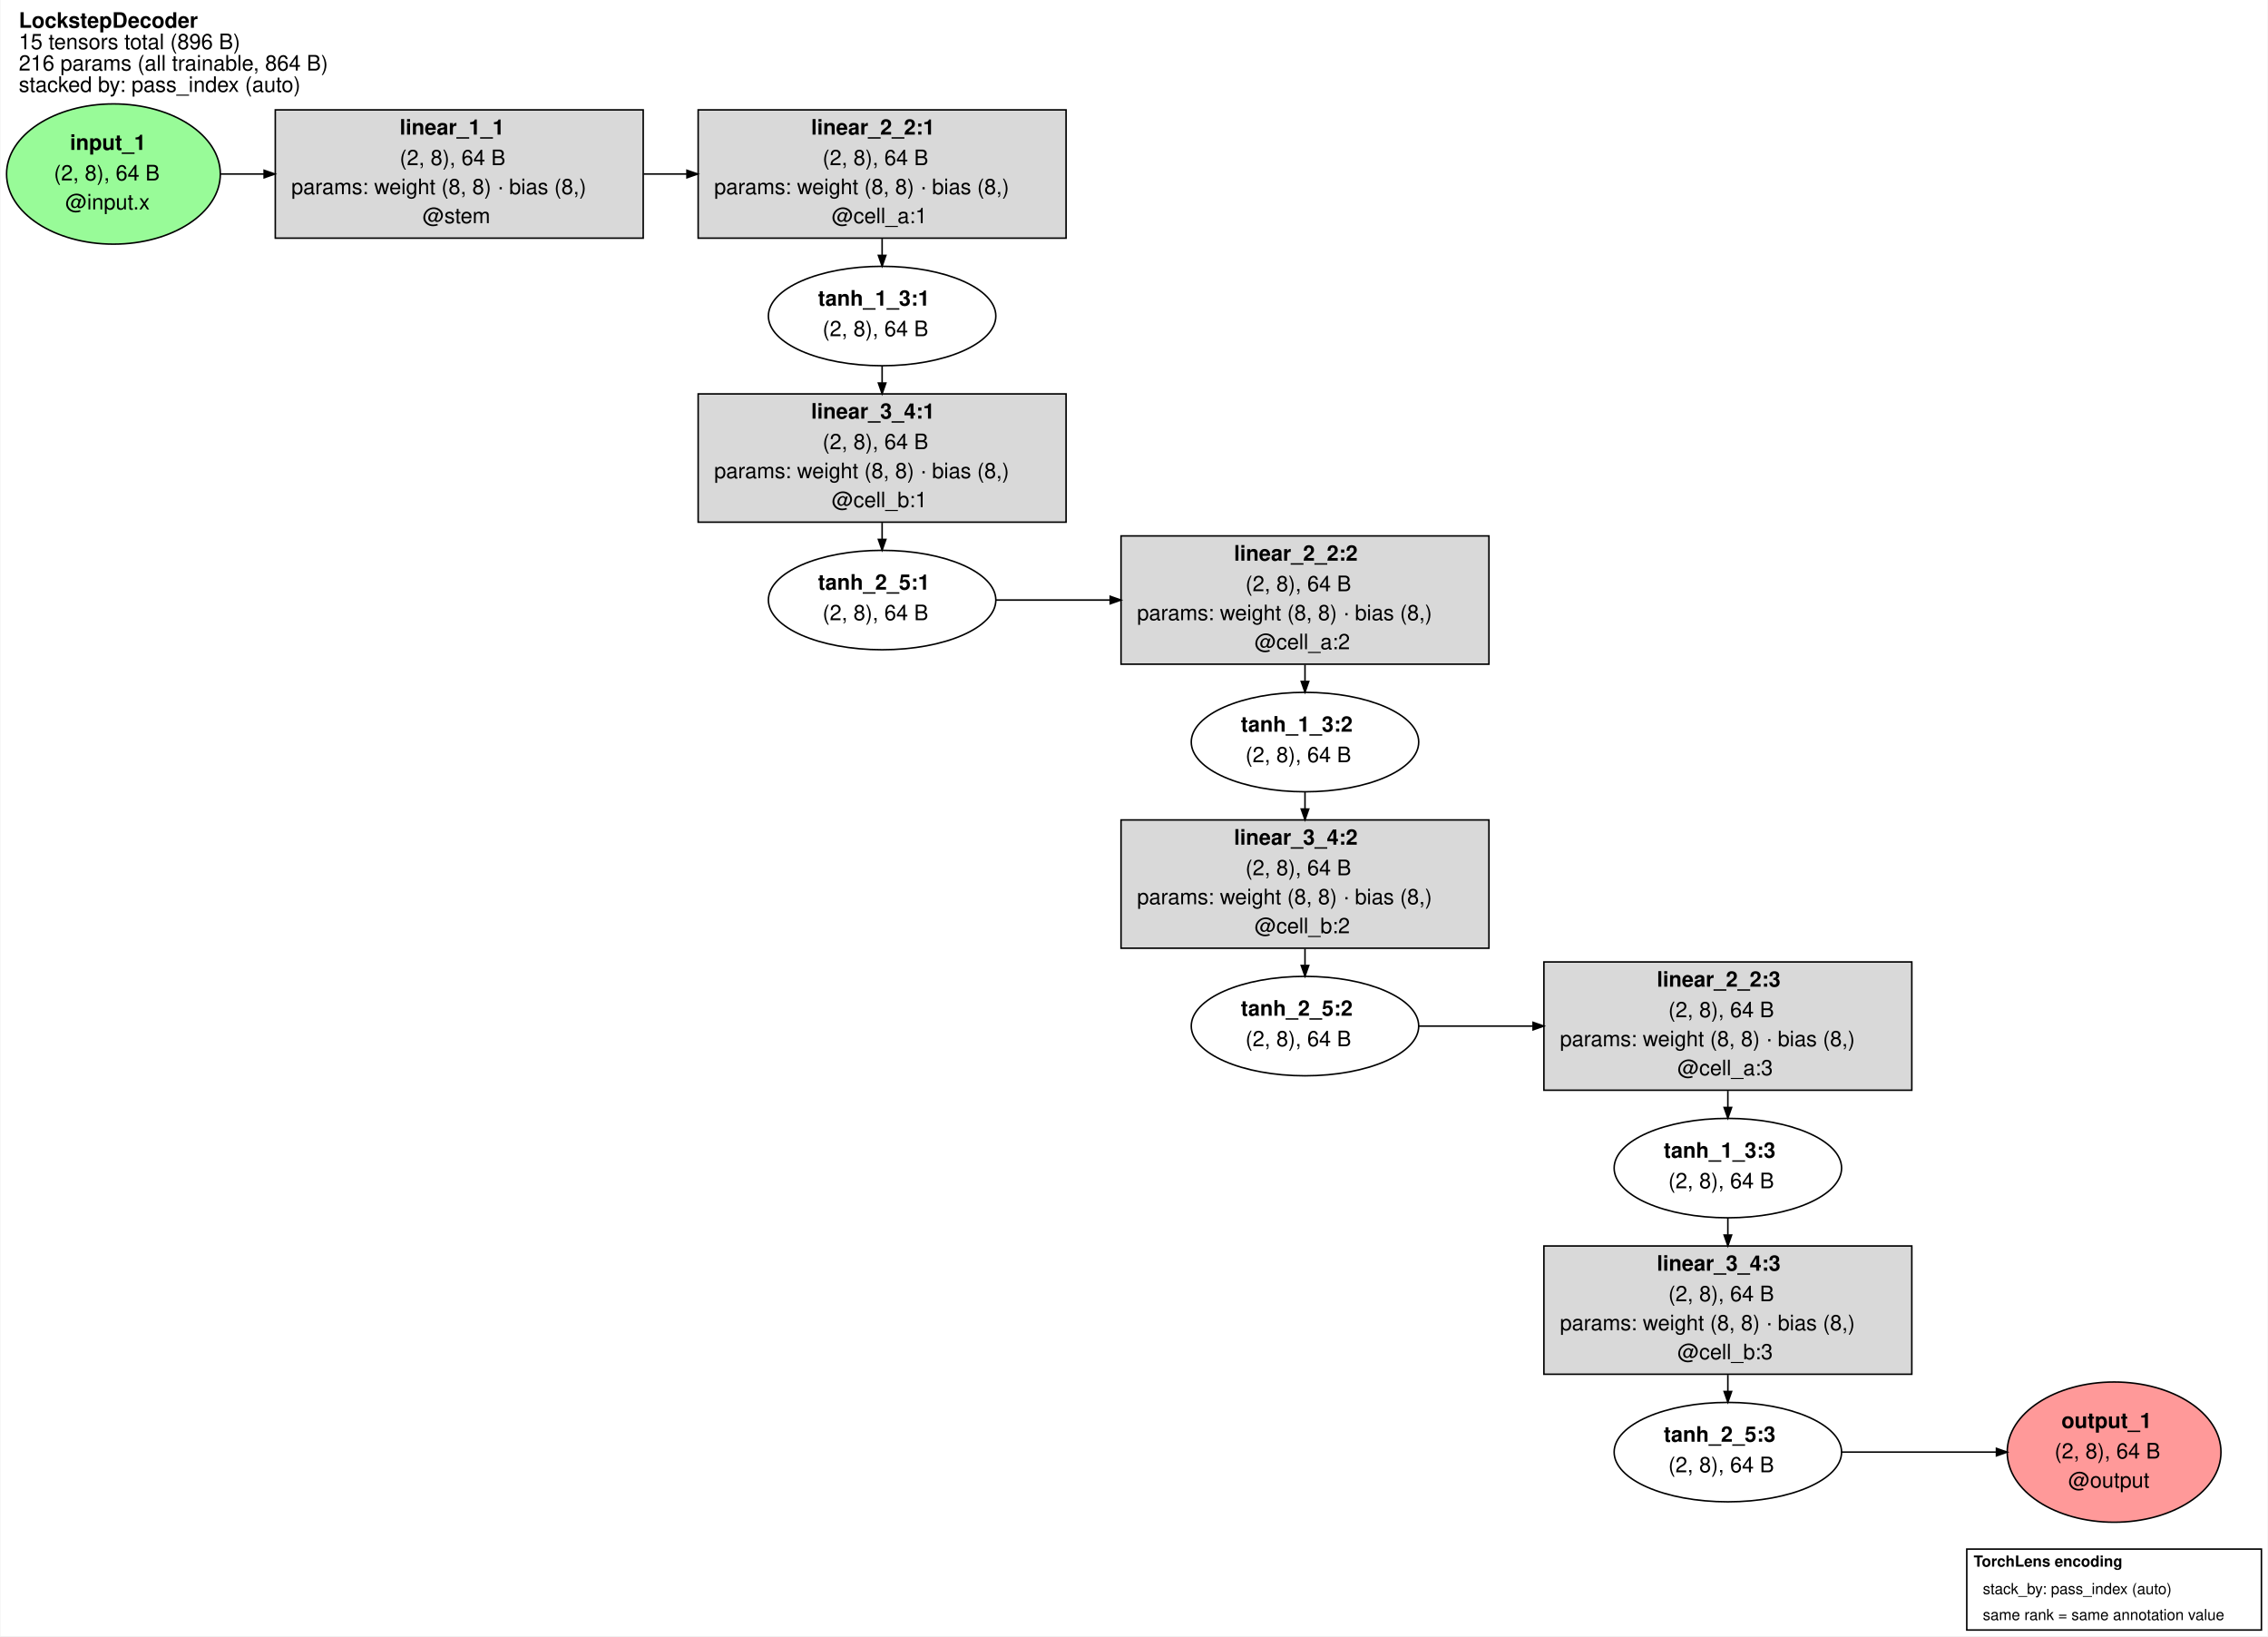
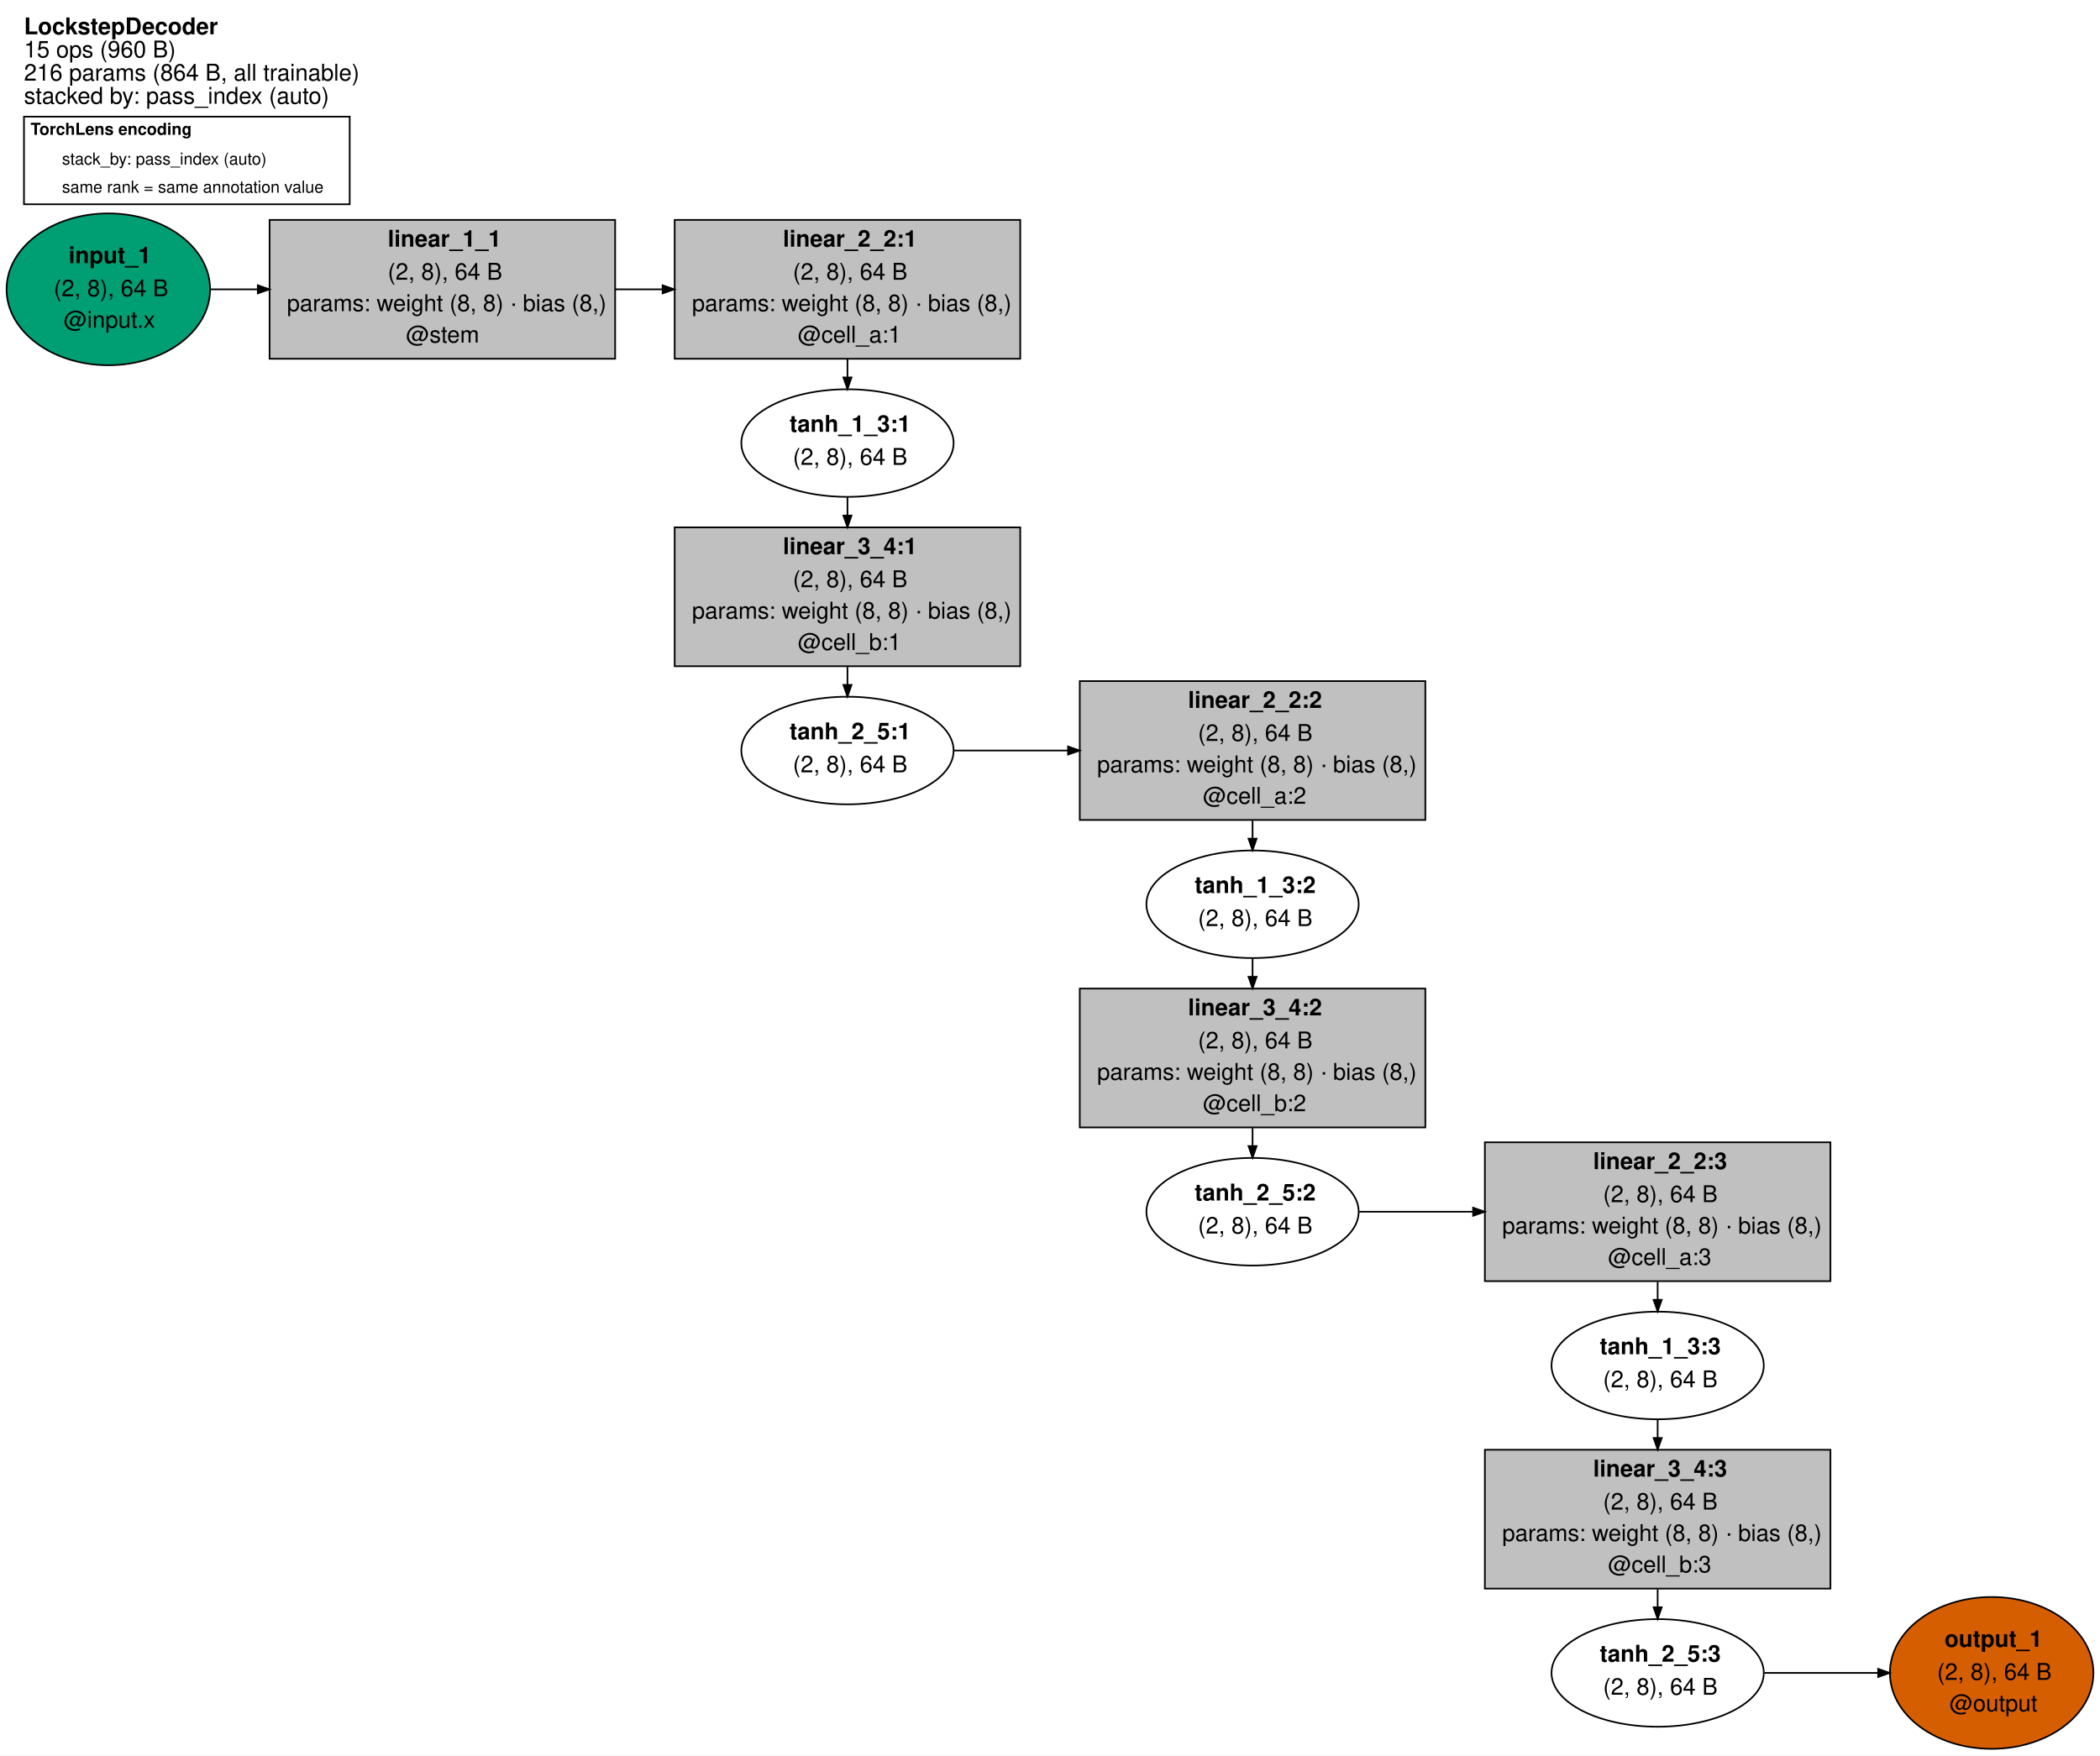
- <svg xmlns="http://www.w3.org/2000/svg" width="1485pt" height="1071pt" viewBox="0.00 0.00 1485.01 1071.46">
-   <g id="graph0" class="graph" transform="scale(1 1) rotate(0) translate(4 1067.46)">
-     <polygon fill="white" stroke="transparent" points="-4,4 -4,-1067.46 1481.01,-1067.46 1481.01,4 -4,4" />
-     <text text-anchor="start" x="8" y="-1049.26" font-family="Helvetica,sans-Serif" font-weight="bold" font-size="14.00">LockstepDecoder</text>
-     <text text-anchor="start" x="8" y="-1035.26" font-family="Helvetica,sans-Serif" font-size="14.00">15 tensors total (896 B)</text>
-     <text text-anchor="start" x="8" y="-1021.26" font-family="Helvetica,sans-Serif" font-size="14.00">216 params (all trainable, 864 B)</text>
-     <text text-anchor="start" x="8" y="-1007.26" font-family="Helvetica,sans-Serif" font-size="14.00">stacked by: pass_index (auto)</text>
+ <svg xmlns="http://www.w3.org/2000/svg" width="1270pt" height="1062pt" viewBox="0.00 0.00 1270.07 1061.92">
+   <g id="graph0" class="graph" transform="scale(1 1) rotate(0) translate(4 1057.92)">
+     <polygon fill="white" stroke="transparent" points="-4,4 -4,-1057.92 1266.07,-1057.92 1266.07,4 -4,4" />
+     <text text-anchor="start" x="10.5" y="-1037.22" font-family="Helvetica,sans-Serif" font-weight="bold" font-size="14.00">LockstepDecoder</text>
+     <text text-anchor="start" x="10.5" y="-1023.22" font-family="Helvetica,sans-Serif" font-size="14.00">15 ops (960 B)</text>
+     <text text-anchor="start" x="10.5" y="-1009.22" font-family="Helvetica,sans-Serif" font-size="14.00">216 params (864 B, all trainable)</text>
+     <text text-anchor="start" x="10.5" y="-995.22" font-family="Helvetica,sans-Serif" font-size="14.00">stacked by: pass_index (auto)</text>
+     <text text-anchor="start" x="14.5" y="-976.42" font-family="Helvetica,sans-Serif" font-weight="bold" font-size="10.00">TorchLens encoding</text>
+     <text text-anchor="start" x="33.5" y="-958.42" font-family="Helvetica,sans-Serif" font-size="10.00">stack_by: pass_index (auto)</text>
+     <text text-anchor="start" x="33.5" y="-941.42" font-family="Helvetica,sans-Serif" font-size="10.00">same rank = same annotation value</text>
+     <polygon fill="none" stroke="black" points="10.5,-934.42 10.5,-987.42 207.5,-987.42 207.5,-934.42 10.5,-934.42" />
    <g id="node1" class="node">
-       <ellipse fill="#98fb98" stroke="black" cx="70" cy="-953.5" rx="70.01" ry="45.92" />
-       <text text-anchor="start" x="41.5" y="-969.3" font-family="Helvetica,sans-Serif" font-weight="bold" font-size="14.00">input_1</text>
-       <text text-anchor="start" x="31" y="-949.3" font-family="Helvetica,sans-Serif" font-size="14.00">(2, 8), 64 B</text>
-       <text text-anchor="start" x="38.5" y="-930.3" font-family="Helvetica,sans-Serif" font-size="14.00">@input.x</text>
+       <ellipse fill="#009e73" stroke="black" cx="61.52" cy="-882.96" rx="61.54" ry="45.92" />
+       <text text-anchor="start" x="37.52" y="-898.76" font-family="Helvetica,sans-Serif" font-weight="bold" font-size="14.00">input_1</text>
+       <text text-anchor="start" x="28.52" y="-878.76" font-family="Helvetica,sans-Serif" font-size="14.00">(2, 8), 64 B</text>
+       <text text-anchor="start" x="34.52" y="-859.76" font-family="Helvetica,sans-Serif" font-size="14.00">@input.x</text>
    </g>
    <g id="node2" class="node">
-       <polygon fill="#d9d9d9" stroke="black" points="417.01,-995.5 176.01,-995.5 176.01,-911.5 417.01,-911.5 417.01,-995.5" />
-       <text text-anchor="start" x="257.51" y="-979.3" font-family="Helvetica,sans-Serif" font-weight="bold" font-size="14.00">linear_1_1</text>
-       <text text-anchor="start" x="257.51" y="-959.3" font-family="Helvetica,sans-Serif" font-size="14.00">(2, 8), 64 B</text>
-       <text text-anchor="start" x="186.51" y="-940.3" font-family="Helvetica,sans-Serif" font-size="14.00">params: weight (8, 8) · bias (8,)</text>
-       <text text-anchor="start" x="272.51" y="-921.3" font-family="Helvetica,sans-Serif" font-size="14.00">@stem</text>
+       <polygon fill="#c0c0c0" stroke="black" points="368.04,-924.96 159.04,-924.96 159.04,-840.96 368.04,-840.96 368.04,-924.96" />
+       <text text-anchor="start" x="230.54" y="-908.76" font-family="Helvetica,sans-Serif" font-weight="bold" font-size="14.00">linear_1_1</text>
+       <text text-anchor="start" x="230.54" y="-888.76" font-family="Helvetica,sans-Serif" font-size="14.00">(2, 8), 64 B</text>
+       <text text-anchor="start" x="169.54" y="-869.76" font-family="Helvetica,sans-Serif" font-size="14.00">params: weight (8, 8) · bias (8,)</text>
+       <text text-anchor="start" x="241.54" y="-850.76" font-family="Helvetica,sans-Serif" font-size="14.00">@stem</text>
    </g>
    <g id="edge1" class="edge">
-       <path fill="none" stroke="black" d="M140.19,-953.5C149.32,-953.5 158.89,-953.5 168.61,-953.5" />
-       <polygon fill="black" stroke="black" points="168.71,-955.95 175.71,-953.5 168.71,-951.05 168.71,-955.95" />
+       <path fill="none" stroke="black" d="M123.07,-882.96C132.23,-882.96 141.92,-882.96 151.75,-882.96" />
+       <polygon fill="black" stroke="black" points="151.92,-885.41 158.92,-882.96 151.92,-880.51 151.92,-885.41" />
    </g>
    <g id="node3" class="node">
-       <polygon fill="#d9d9d9" stroke="black" points="694.01,-995.5 453.01,-995.5 453.01,-911.5 694.01,-911.5 694.01,-995.5" />
-       <text text-anchor="start" x="527.01" y="-979.3" font-family="Helvetica,sans-Serif" font-weight="bold" font-size="14.00">linear_2_2:1</text>
-       <text text-anchor="start" x="534.51" y="-959.3" font-family="Helvetica,sans-Serif" font-size="14.00">(2, 8), 64 B</text>
-       <text text-anchor="start" x="463.51" y="-940.3" font-family="Helvetica,sans-Serif" font-size="14.00">params: weight (8, 8) · bias (8,)</text>
-       <text text-anchor="start" x="540.51" y="-921.3" font-family="Helvetica,sans-Serif" font-size="14.00">@cell_a:1</text>
+       <polygon fill="#c0c0c0" stroke="black" points="613.04,-924.96 404.04,-924.96 404.04,-840.96 613.04,-840.96 613.04,-924.96" />
+       <text text-anchor="start" x="469.54" y="-908.76" font-family="Helvetica,sans-Serif" font-weight="bold" font-size="14.00">linear_2_2:1</text>
+       <text text-anchor="start" x="475.54" y="-888.76" font-family="Helvetica,sans-Serif" font-size="14.00">(2, 8), 64 B</text>
+       <text text-anchor="start" x="414.54" y="-869.76" font-family="Helvetica,sans-Serif" font-size="14.00">params: weight (8, 8) · bias (8,)</text>
+       <text text-anchor="start" x="478.54" y="-850.76" font-family="Helvetica,sans-Serif" font-size="14.00">@cell_a:1</text>
    </g>
    <g id="edge2" class="edge">
-       <path fill="none" stroke="black" d="M417.33,-953.5C426.67,-953.5 436.12,-953.5 445.51,-953.5" />
-       <polygon fill="black" stroke="black" points="445.67,-955.95 452.67,-953.5 445.67,-951.05 445.67,-955.95" />
+       <path fill="none" stroke="black" d="M368.3,-882.96C377.65,-882.96 387.15,-882.96 396.56,-882.96" />
+       <polygon fill="black" stroke="black" points="396.74,-885.41 403.74,-882.96 396.74,-880.51 396.74,-885.41" />
    </g>
    <g id="node4" class="node">
-       <ellipse fill="white" stroke="black" cx="573.51" cy="-860.5" rx="74.49" ry="32.55" />
-       <text text-anchor="start" x="531.51" y="-867.3" font-family="Helvetica,sans-Serif" font-weight="bold" font-size="14.00">tanh_1_3:1</text>
-       <text text-anchor="start" x="534.51" y="-847.3" font-family="Helvetica,sans-Serif" font-size="14.00">(2, 8), 64 B</text>
+       <ellipse fill="white" stroke="black" cx="508.54" cy="-789.96" rx="64.19" ry="32.55" />
+       <text text-anchor="start" x="473.54" y="-796.76" font-family="Helvetica,sans-Serif" font-weight="bold" font-size="14.00">tanh_1_3:1</text>
+       <text text-anchor="start" x="475.54" y="-776.76" font-family="Helvetica,sans-Serif" font-size="14.00">(2, 8), 64 B</text>
    </g>
    <g id="edge3" class="edge">
-       <path fill="none" stroke="black" d="M573.51,-911.1C573.51,-907.55 573.51,-904.01 573.51,-900.47" />
-       <polygon fill="black" stroke="black" points="575.96,-900.2 573.51,-893.2 571.06,-900.2 575.96,-900.2" />
+       <path fill="none" stroke="black" d="M508.54,-840.56C508.54,-837.02 508.54,-833.47 508.54,-829.93" />
+       <polygon fill="black" stroke="black" points="510.99,-829.66 508.54,-822.66 506.09,-829.66 510.99,-829.66" />
    </g>
    <g id="node5" class="node">
-       <polygon fill="#d9d9d9" stroke="black" points="694.01,-809.5 453.01,-809.5 453.01,-725.5 694.01,-725.5 694.01,-809.5" />
-       <text text-anchor="start" x="527.01" y="-793.3" font-family="Helvetica,sans-Serif" font-weight="bold" font-size="14.00">linear_3_4:1</text>
-       <text text-anchor="start" x="534.51" y="-773.3" font-family="Helvetica,sans-Serif" font-size="14.00">(2, 8), 64 B</text>
-       <text text-anchor="start" x="463.51" y="-754.3" font-family="Helvetica,sans-Serif" font-size="14.00">params: weight (8, 8) · bias (8,)</text>
-       <text text-anchor="start" x="540.51" y="-735.3" font-family="Helvetica,sans-Serif" font-size="14.00">@cell_b:1</text>
+       <polygon fill="#c0c0c0" stroke="black" points="613.04,-738.96 404.04,-738.96 404.04,-654.96 613.04,-654.96 613.04,-738.96" />
+       <text text-anchor="start" x="469.54" y="-722.76" font-family="Helvetica,sans-Serif" font-weight="bold" font-size="14.00">linear_3_4:1</text>
+       <text text-anchor="start" x="475.54" y="-702.76" font-family="Helvetica,sans-Serif" font-size="14.00">(2, 8), 64 B</text>
+       <text text-anchor="start" x="414.54" y="-683.76" font-family="Helvetica,sans-Serif" font-size="14.00">params: weight (8, 8) · bias (8,)</text>
+       <text text-anchor="start" x="478.54" y="-664.76" font-family="Helvetica,sans-Serif" font-size="14.00">@cell_b:1</text>
    </g>
    <g id="edge4" class="edge">
-       <path fill="none" stroke="black" d="M573.51,-827.92C573.51,-824.21 573.51,-820.49 573.51,-816.78" />
-       <polygon fill="black" stroke="black" points="575.96,-816.64 573.51,-809.64 571.06,-816.64 575.96,-816.64" />
+       <path fill="none" stroke="black" d="M508.54,-757.38C508.54,-753.67 508.54,-749.95 508.54,-746.24" />
+       <polygon fill="black" stroke="black" points="510.99,-746.1 508.54,-739.1 506.09,-746.1 510.99,-746.1" />
    </g>
    <g id="node6" class="node">
-       <ellipse fill="white" stroke="black" cx="573.51" cy="-674.5" rx="74.49" ry="32.55" />
-       <text text-anchor="start" x="531.51" y="-681.3" font-family="Helvetica,sans-Serif" font-weight="bold" font-size="14.00">tanh_2_5:1</text>
-       <text text-anchor="start" x="534.51" y="-661.3" font-family="Helvetica,sans-Serif" font-size="14.00">(2, 8), 64 B</text>
+       <ellipse fill="white" stroke="black" cx="508.54" cy="-603.96" rx="64.19" ry="32.55" />
+       <text text-anchor="start" x="473.54" y="-610.76" font-family="Helvetica,sans-Serif" font-weight="bold" font-size="14.00">tanh_2_5:1</text>
+       <text text-anchor="start" x="475.54" y="-590.76" font-family="Helvetica,sans-Serif" font-size="14.00">(2, 8), 64 B</text>
    </g>
    <g id="edge5" class="edge">
-       <path fill="none" stroke="black" d="M573.51,-725.1C573.51,-721.55 573.51,-718.01 573.51,-714.47" />
-       <polygon fill="black" stroke="black" points="575.96,-714.2 573.51,-707.2 571.06,-714.2 575.96,-714.2" />
+       <path fill="none" stroke="black" d="M508.54,-654.56C508.54,-651.02 508.54,-647.47 508.54,-643.93" />
+       <polygon fill="black" stroke="black" points="510.99,-643.66 508.54,-636.66 506.09,-643.66 510.99,-643.66" />
    </g>
    <g id="node7" class="node">
-       <polygon fill="#d9d9d9" stroke="black" points="971.01,-716.5 730.01,-716.5 730.01,-632.5 971.01,-632.5 971.01,-716.5" />
-       <text text-anchor="start" x="804.01" y="-700.3" font-family="Helvetica,sans-Serif" font-weight="bold" font-size="14.00">linear_2_2:2</text>
-       <text text-anchor="start" x="811.51" y="-680.3" font-family="Helvetica,sans-Serif" font-size="14.00">(2, 8), 64 B</text>
-       <text text-anchor="start" x="740.51" y="-661.3" font-family="Helvetica,sans-Serif" font-size="14.00">params: weight (8, 8) · bias (8,)</text>
-       <text text-anchor="start" x="817.51" y="-642.3" font-family="Helvetica,sans-Serif" font-size="14.00">@cell_a:2</text>
+       <polygon fill="#c0c0c0" stroke="black" points="858.04,-645.96 649.04,-645.96 649.04,-561.96 858.04,-561.96 858.04,-645.96" />
+       <text text-anchor="start" x="714.54" y="-629.76" font-family="Helvetica,sans-Serif" font-weight="bold" font-size="14.00">linear_2_2:2</text>
+       <text text-anchor="start" x="720.54" y="-609.76" font-family="Helvetica,sans-Serif" font-size="14.00">(2, 8), 64 B</text>
+       <text text-anchor="start" x="659.54" y="-590.76" font-family="Helvetica,sans-Serif" font-size="14.00">params: weight (8, 8) · bias (8,)</text>
+       <text text-anchor="start" x="723.54" y="-571.76" font-family="Helvetica,sans-Serif" font-size="14.00">@cell_a:2</text>
    </g>
    <g id="edge6" class="edge">
-       <path fill="none" stroke="black" d="M647.84,-674.5C670.89,-674.5 697.05,-674.5 722.7,-674.5" />
-       <polygon fill="black" stroke="black" points="722.92,-676.95 729.92,-674.5 722.92,-672.05 722.92,-676.95" />
+       <path fill="none" stroke="black" d="M573.06,-603.96C594.09,-603.96 618.15,-603.96 641.66,-603.96" />
+       <polygon fill="black" stroke="black" points="641.94,-606.41 648.94,-603.96 641.94,-601.51 641.94,-606.41" />
    </g>
    <g id="node8" class="node">
-       <ellipse fill="white" stroke="black" cx="850.51" cy="-581.5" rx="74.49" ry="32.55" />
-       <text text-anchor="start" x="808.51" y="-588.3" font-family="Helvetica,sans-Serif" font-weight="bold" font-size="14.00">tanh_1_3:2</text>
-       <text text-anchor="start" x="811.51" y="-568.3" font-family="Helvetica,sans-Serif" font-size="14.00">(2, 8), 64 B</text>
+       <ellipse fill="white" stroke="black" cx="753.54" cy="-510.96" rx="64.19" ry="32.55" />
+       <text text-anchor="start" x="718.54" y="-517.76" font-family="Helvetica,sans-Serif" font-weight="bold" font-size="14.00">tanh_1_3:2</text>
+       <text text-anchor="start" x="720.54" y="-497.76" font-family="Helvetica,sans-Serif" font-size="14.00">(2, 8), 64 B</text>
    </g>
    <g id="edge7" class="edge">
-       <path fill="none" stroke="black" d="M850.51,-632.1C850.51,-628.55 850.51,-625.01 850.51,-621.47" />
-       <polygon fill="black" stroke="black" points="852.96,-621.2 850.51,-614.2 848.06,-621.2 852.96,-621.2" />
+       <path fill="none" stroke="black" d="M753.54,-561.56C753.54,-558.02 753.54,-554.47 753.54,-550.93" />
+       <polygon fill="black" stroke="black" points="755.99,-550.66 753.54,-543.66 751.09,-550.66 755.99,-550.66" />
    </g>
    <g id="node9" class="node">
-       <polygon fill="#d9d9d9" stroke="black" points="971.01,-530.5 730.01,-530.5 730.01,-446.5 971.01,-446.5 971.01,-530.5" />
-       <text text-anchor="start" x="804.01" y="-514.3" font-family="Helvetica,sans-Serif" font-weight="bold" font-size="14.00">linear_3_4:2</text>
-       <text text-anchor="start" x="811.51" y="-494.3" font-family="Helvetica,sans-Serif" font-size="14.00">(2, 8), 64 B</text>
-       <text text-anchor="start" x="740.51" y="-475.3" font-family="Helvetica,sans-Serif" font-size="14.00">params: weight (8, 8) · bias (8,)</text>
-       <text text-anchor="start" x="817.51" y="-456.3" font-family="Helvetica,sans-Serif" font-size="14.00">@cell_b:2</text>
+       <polygon fill="#c0c0c0" stroke="black" points="858.04,-459.96 649.04,-459.96 649.04,-375.96 858.04,-375.96 858.04,-459.96" />
+       <text text-anchor="start" x="714.54" y="-443.76" font-family="Helvetica,sans-Serif" font-weight="bold" font-size="14.00">linear_3_4:2</text>
+       <text text-anchor="start" x="720.54" y="-423.76" font-family="Helvetica,sans-Serif" font-size="14.00">(2, 8), 64 B</text>
+       <text text-anchor="start" x="659.54" y="-404.76" font-family="Helvetica,sans-Serif" font-size="14.00">params: weight (8, 8) · bias (8,)</text>
+       <text text-anchor="start" x="723.54" y="-385.76" font-family="Helvetica,sans-Serif" font-size="14.00">@cell_b:2</text>
    </g>
    <g id="edge8" class="edge">
-       <path fill="none" stroke="black" d="M850.51,-548.92C850.51,-545.21 850.51,-541.49 850.51,-537.78" />
-       <polygon fill="black" stroke="black" points="852.96,-537.64 850.51,-530.64 848.06,-537.64 852.96,-537.64" />
+       <path fill="none" stroke="black" d="M753.54,-478.38C753.54,-474.67 753.54,-470.95 753.54,-467.24" />
+       <polygon fill="black" stroke="black" points="755.99,-467.1 753.54,-460.1 751.09,-467.1 755.99,-467.1" />
    </g>
    <g id="node10" class="node">
-       <ellipse fill="white" stroke="black" cx="850.51" cy="-395.5" rx="74.49" ry="32.55" />
-       <text text-anchor="start" x="808.51" y="-402.3" font-family="Helvetica,sans-Serif" font-weight="bold" font-size="14.00">tanh_2_5:2</text>
-       <text text-anchor="start" x="811.51" y="-382.3" font-family="Helvetica,sans-Serif" font-size="14.00">(2, 8), 64 B</text>
+       <ellipse fill="white" stroke="black" cx="753.54" cy="-324.96" rx="64.19" ry="32.55" />
+       <text text-anchor="start" x="718.54" y="-331.76" font-family="Helvetica,sans-Serif" font-weight="bold" font-size="14.00">tanh_2_5:2</text>
+       <text text-anchor="start" x="720.54" y="-311.76" font-family="Helvetica,sans-Serif" font-size="14.00">(2, 8), 64 B</text>
    </g>
    <g id="edge9" class="edge">
-       <path fill="none" stroke="black" d="M850.51,-446.1C850.51,-442.55 850.51,-439.01 850.51,-435.47" />
-       <polygon fill="black" stroke="black" points="852.96,-435.2 850.51,-428.2 848.06,-435.2 852.96,-435.2" />
+       <path fill="none" stroke="black" d="M753.54,-375.56C753.54,-372.02 753.54,-368.47 753.54,-364.93" />
+       <polygon fill="black" stroke="black" points="755.99,-364.66 753.54,-357.66 751.09,-364.66 755.99,-364.66" />
    </g>
    <g id="node11" class="node">
-       <polygon fill="#d9d9d9" stroke="black" points="1248.01,-437.5 1007.01,-437.5 1007.01,-353.5 1248.01,-353.5 1248.01,-437.5" />
-       <text text-anchor="start" x="1081.01" y="-421.3" font-family="Helvetica,sans-Serif" font-weight="bold" font-size="14.00">linear_2_2:3</text>
-       <text text-anchor="start" x="1088.51" y="-401.3" font-family="Helvetica,sans-Serif" font-size="14.00">(2, 8), 64 B</text>
-       <text text-anchor="start" x="1017.51" y="-382.3" font-family="Helvetica,sans-Serif" font-size="14.00">params: weight (8, 8) · bias (8,)</text>
-       <text text-anchor="start" x="1094.51" y="-363.3" font-family="Helvetica,sans-Serif" font-size="14.00">@cell_a:3</text>
+       <polygon fill="#c0c0c0" stroke="black" points="1103.04,-366.96 894.04,-366.96 894.04,-282.96 1103.04,-282.96 1103.04,-366.96" />
+       <text text-anchor="start" x="959.54" y="-350.76" font-family="Helvetica,sans-Serif" font-weight="bold" font-size="14.00">linear_2_2:3</text>
+       <text text-anchor="start" x="965.54" y="-330.76" font-family="Helvetica,sans-Serif" font-size="14.00">(2, 8), 64 B</text>
+       <text text-anchor="start" x="904.54" y="-311.76" font-family="Helvetica,sans-Serif" font-size="14.00">params: weight (8, 8) · bias (8,)</text>
+       <text text-anchor="start" x="968.54" y="-292.76" font-family="Helvetica,sans-Serif" font-size="14.00">@cell_a:3</text>
    </g>
    <g id="edge10" class="edge">
-       <path fill="none" stroke="black" d="M924.84,-395.5C947.89,-395.5 974.05,-395.5 999.7,-395.5" />
-       <polygon fill="black" stroke="black" points="999.92,-397.95 1006.92,-395.5 999.92,-393.05 999.92,-397.95" />
+       <path fill="none" stroke="black" d="M818.06,-324.96C839.09,-324.96 863.15,-324.96 886.66,-324.96" />
+       <polygon fill="black" stroke="black" points="886.94,-327.41 893.94,-324.96 886.94,-322.51 886.94,-327.41" />
    </g>
    <g id="node12" class="node">
-       <ellipse fill="white" stroke="black" cx="1127.51" cy="-302.5" rx="74.49" ry="32.55" />
-       <text text-anchor="start" x="1085.51" y="-309.3" font-family="Helvetica,sans-Serif" font-weight="bold" font-size="14.00">tanh_1_3:3</text>
-       <text text-anchor="start" x="1088.51" y="-289.3" font-family="Helvetica,sans-Serif" font-size="14.00">(2, 8), 64 B</text>
+       <ellipse fill="white" stroke="black" cx="998.54" cy="-231.96" rx="64.19" ry="32.55" />
+       <text text-anchor="start" x="963.54" y="-238.76" font-family="Helvetica,sans-Serif" font-weight="bold" font-size="14.00">tanh_1_3:3</text>
+       <text text-anchor="start" x="965.54" y="-218.76" font-family="Helvetica,sans-Serif" font-size="14.00">(2, 8), 64 B</text>
    </g>
    <g id="edge11" class="edge">
-       <path fill="none" stroke="black" d="M1127.51,-353.1C1127.51,-349.55 1127.51,-346.01 1127.51,-342.47" />
-       <polygon fill="black" stroke="black" points="1129.96,-342.2 1127.51,-335.2 1125.06,-342.2 1129.96,-342.2" />
+       <path fill="none" stroke="black" d="M998.54,-282.56C998.54,-279.02 998.54,-275.47 998.54,-271.93" />
+       <polygon fill="black" stroke="black" points="1000.99,-271.66 998.54,-264.66 996.09,-271.66 1000.99,-271.66" />
    </g>
    <g id="node13" class="node">
-       <polygon fill="#d9d9d9" stroke="black" points="1248.01,-251.5 1007.01,-251.5 1007.01,-167.5 1248.01,-167.5 1248.01,-251.5" />
-       <text text-anchor="start" x="1081.01" y="-235.3" font-family="Helvetica,sans-Serif" font-weight="bold" font-size="14.00">linear_3_4:3</text>
-       <text text-anchor="start" x="1088.51" y="-215.3" font-family="Helvetica,sans-Serif" font-size="14.00">(2, 8), 64 B</text>
-       <text text-anchor="start" x="1017.51" y="-196.3" font-family="Helvetica,sans-Serif" font-size="14.00">params: weight (8, 8) · bias (8,)</text>
-       <text text-anchor="start" x="1094.51" y="-177.3" font-family="Helvetica,sans-Serif" font-size="14.00">@cell_b:3</text>
+       <polygon fill="#c0c0c0" stroke="black" points="1103.04,-180.96 894.04,-180.96 894.04,-96.96 1103.04,-96.96 1103.04,-180.96" />
+       <text text-anchor="start" x="959.54" y="-164.76" font-family="Helvetica,sans-Serif" font-weight="bold" font-size="14.00">linear_3_4:3</text>
+       <text text-anchor="start" x="965.54" y="-144.76" font-family="Helvetica,sans-Serif" font-size="14.00">(2, 8), 64 B</text>
+       <text text-anchor="start" x="904.54" y="-125.76" font-family="Helvetica,sans-Serif" font-size="14.00">params: weight (8, 8) · bias (8,)</text>
+       <text text-anchor="start" x="968.54" y="-106.76" font-family="Helvetica,sans-Serif" font-size="14.00">@cell_b:3</text>
    </g>
    <g id="edge12" class="edge">
-       <path fill="none" stroke="black" d="M1127.51,-269.92C1127.51,-266.21 1127.51,-262.49 1127.51,-258.78" />
-       <polygon fill="black" stroke="black" points="1129.96,-258.64 1127.51,-251.64 1125.06,-258.64 1129.96,-258.64" />
+       <path fill="none" stroke="black" d="M998.54,-199.38C998.54,-195.67 998.54,-191.95 998.54,-188.24" />
+       <polygon fill="black" stroke="black" points="1000.99,-188.1 998.54,-181.1 996.09,-188.1 1000.99,-188.1" />
    </g>
    <g id="node14" class="node">
-       <ellipse fill="white" stroke="black" cx="1127.51" cy="-116.5" rx="74.49" ry="32.55" />
-       <text text-anchor="start" x="1085.51" y="-123.3" font-family="Helvetica,sans-Serif" font-weight="bold" font-size="14.00">tanh_2_5:3</text>
-       <text text-anchor="start" x="1088.51" y="-103.3" font-family="Helvetica,sans-Serif" font-size="14.00">(2, 8), 64 B</text>
+       <ellipse fill="white" stroke="black" cx="998.54" cy="-45.96" rx="64.19" ry="32.55" />
+       <text text-anchor="start" x="963.54" y="-52.76" font-family="Helvetica,sans-Serif" font-weight="bold" font-size="14.00">tanh_2_5:3</text>
+       <text text-anchor="start" x="965.54" y="-32.76" font-family="Helvetica,sans-Serif" font-size="14.00">(2, 8), 64 B</text>
    </g>
    <g id="edge13" class="edge">
-       <path fill="none" stroke="black" d="M1127.51,-167.1C1127.51,-163.55 1127.51,-160.01 1127.51,-156.47" />
-       <polygon fill="black" stroke="black" points="1129.96,-156.2 1127.51,-149.2 1125.06,-156.2 1129.96,-156.2" />
+       <path fill="none" stroke="black" d="M998.54,-96.56C998.54,-93.02 998.54,-89.47 998.54,-85.93" />
+       <polygon fill="black" stroke="black" points="1000.99,-85.66 998.54,-78.66 996.09,-85.66 1000.99,-85.66" />
    </g>
    <g id="node15" class="node">
-       <ellipse fill="#ff9999" stroke="black" cx="1380.51" cy="-116.5" rx="70.01" ry="45.92" />
-       <text text-anchor="start" x="1346.01" y="-132.3" font-family="Helvetica,sans-Serif" font-weight="bold" font-size="14.00">output_1</text>
-       <text text-anchor="start" x="1341.51" y="-112.3" font-family="Helvetica,sans-Serif" font-size="14.00">(2, 8), 64 B</text>
-       <text text-anchor="start" x="1350.51" y="-93.3" font-family="Helvetica,sans-Serif" font-size="14.00">@output</text>
+       <ellipse fill="#d55e00" stroke="black" cx="1200.55" cy="-45.96" rx="61.54" ry="45.92" />
+       <text text-anchor="start" x="1172.05" y="-61.76" font-family="Helvetica,sans-Serif" font-weight="bold" font-size="14.00">output_1</text>
+       <text text-anchor="start" x="1167.55" y="-41.76" font-family="Helvetica,sans-Serif" font-size="14.00">(2, 8), 64 B</text>
+       <text text-anchor="start" x="1175.05" y="-22.76" font-family="Helvetica,sans-Serif" font-size="14.00">@output</text>
    </g>
    <g id="edge14" class="edge">
-       <path fill="none" stroke="black" d="M1201.78,-116.5C1233.66,-116.5 1271.02,-116.5 1303.23,-116.5" />
-       <polygon fill="black" stroke="black" points="1303.45,-118.95 1310.45,-116.5 1303.45,-114.05 1303.45,-118.95" />
-     </g>
-     <g id="node16" class="node">
-       <text text-anchor="start" x="1288.51" y="-41.5" font-family="Helvetica,sans-Serif" font-weight="bold" font-size="10.00">TorchLens encoding</text>
-       <text text-anchor="start" x="1294.51" y="-23.5" font-family="Helvetica,sans-Serif" font-size="10.00">stack_by: pass_index (auto)</text>
-       <text text-anchor="start" x="1294.51" y="-6.5" font-family="Helvetica,sans-Serif" font-size="10.00">same rank = same annotation value</text>
-       <polygon fill="none" stroke="black" points="1284.01,0 1284.01,-53 1477.01,-53 1477.01,0 1284.01,0" />
+       <path fill="none" stroke="black" d="M1063.1,-45.96C1084.98,-45.96 1109.56,-45.96 1131.77,-45.96" />
+       <polygon fill="black" stroke="black" points="1131.89,-48.41 1138.89,-45.96 1131.89,-43.51 1131.89,-48.41" />
    </g>
  </g>
</svg>
